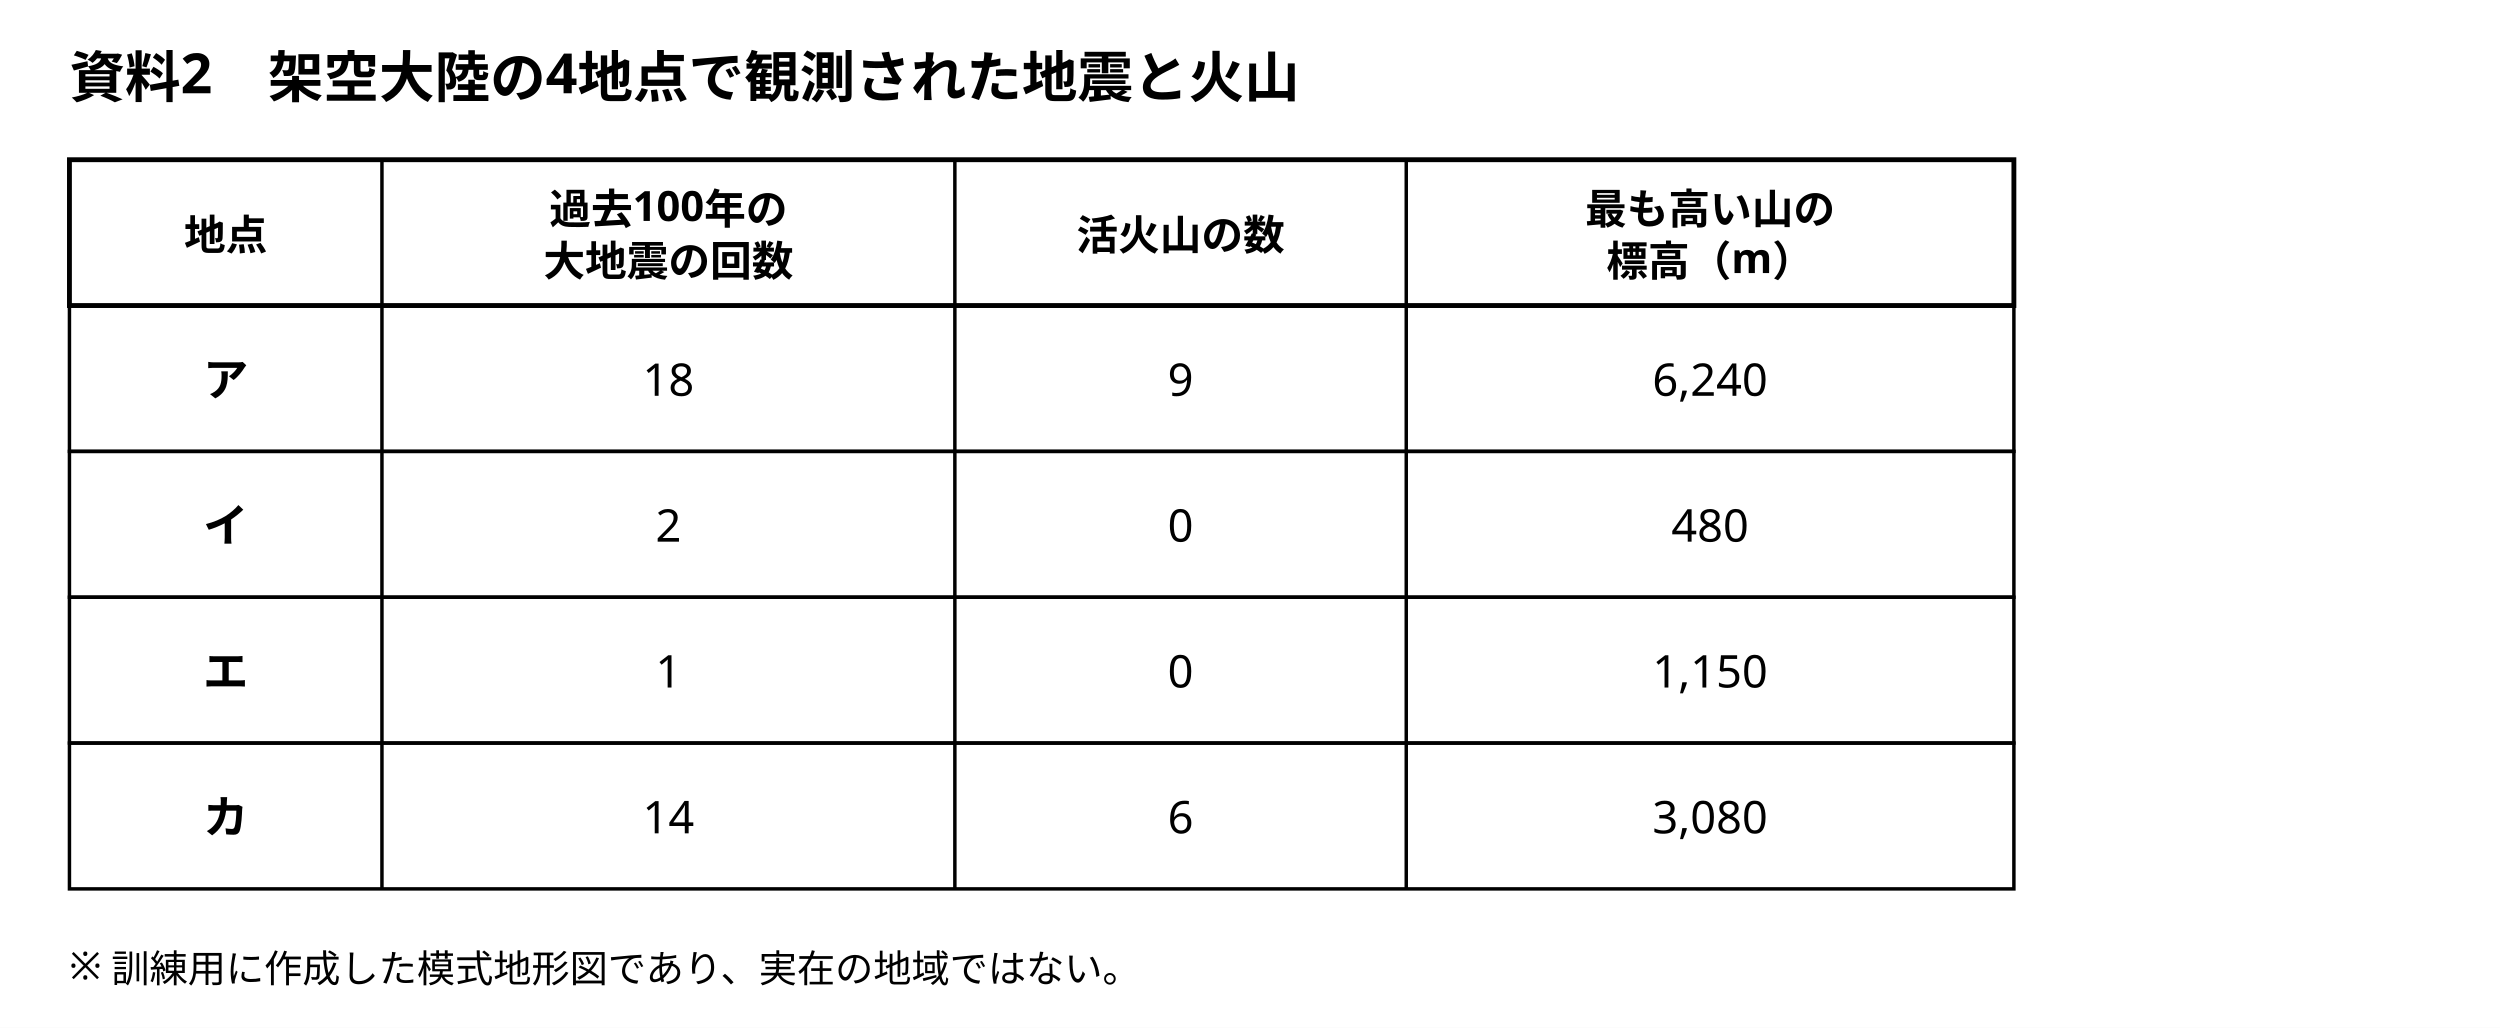
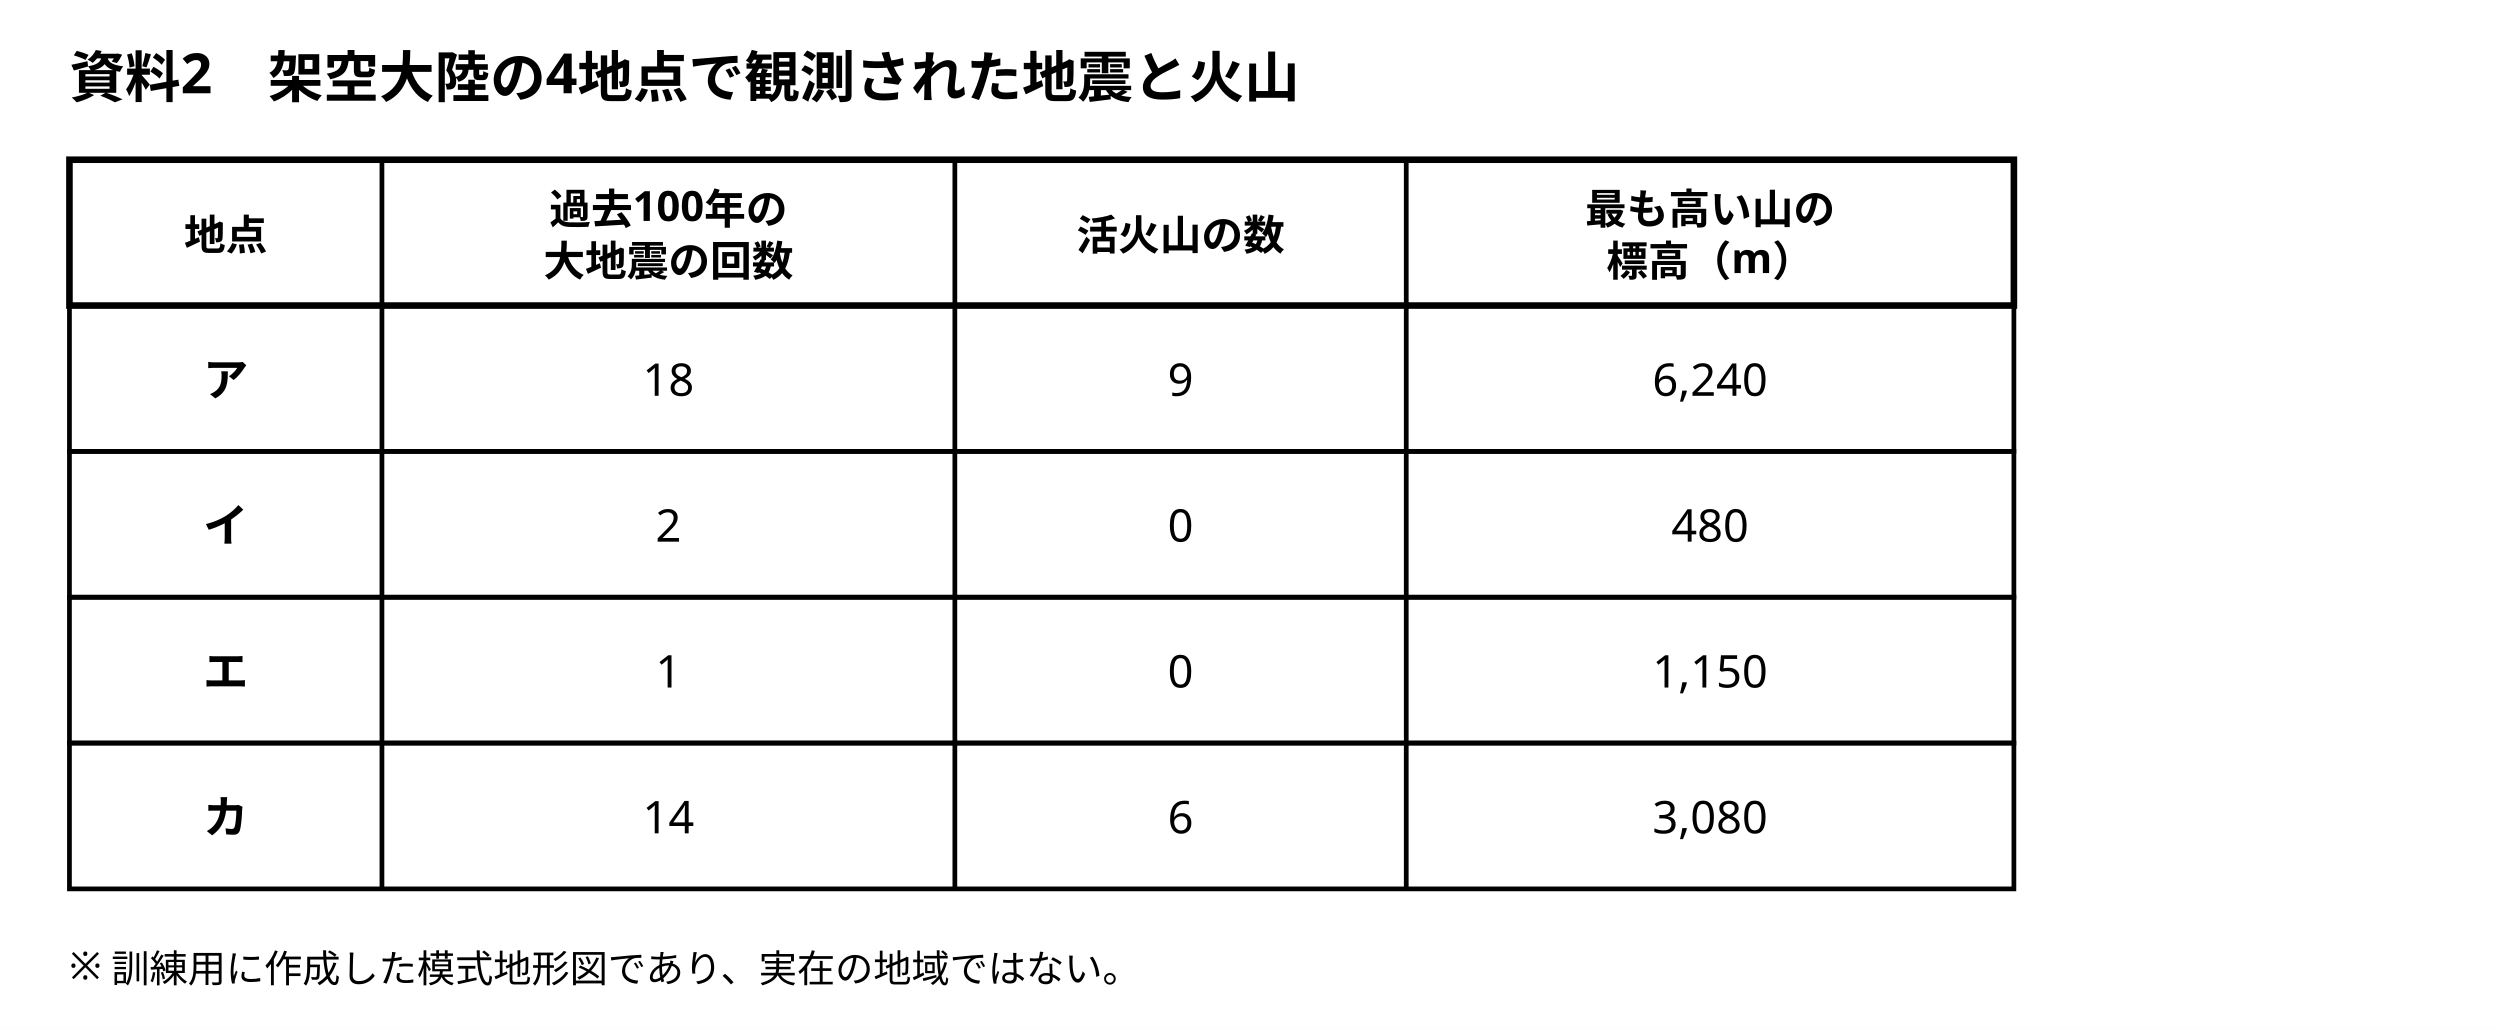
<svg xmlns="http://www.w3.org/2000/svg" viewBox="0 0 720 296" width="720" height="296" role="img" aria-label="資料2　架空大陸の4地点で観測された地震と火山">
  <defs>
    <pattern id="pDiag" width="8" height="8" patternUnits="userSpaceOnUse">
      <rect width="8" height="8" fill="#fff" />
-       <path d="M0 8 L8 0" stroke="#000" stroke-width="1.4" />
+       <path d="M0 8 L8 0" stroke="#000" stroke-width="1.9" />
    </pattern>
    <pattern id="pDiag2" width="8" height="8" patternUnits="userSpaceOnUse">
      <rect width="8" height="8" fill="#fff" />
-       <path d="M0 0 L8 8" stroke="#000" stroke-width="1.4" />
+       <path d="M0 0 L8 8" stroke="#000" stroke-width="1.9" />
    </pattern>
    <pattern id="pDot" width="8" height="8" patternUnits="userSpaceOnUse">
      <rect width="8" height="8" fill="#fff" />
      <circle cx="2" cy="2" r="1.3" fill="#000" />
      <circle cx="6" cy="6" r="1.3" fill="#000" />
    </pattern>
    <pattern id="pDotFine" width="5" height="5" patternUnits="userSpaceOnUse">
      <rect width="5" height="5" fill="#fff" />
      <circle cx="1.4" cy="1.4" r="0.9" fill="#000" />
    </pattern>
    <pattern id="pGrid" width="8" height="8" patternUnits="userSpaceOnUse">
      <rect width="8" height="8" fill="#fff" />
-       <path d="M0 4 H8 M4 0 V8" stroke="#000" stroke-width="0.9" />
+       <path d="M0 4 H8 M4 0 V8" stroke="#000" stroke-width="1.23" />
    </pattern>
    <pattern id="pWave" width="10" height="8" patternUnits="userSpaceOnUse">
      <rect width="10" height="8" fill="#fff" />
-       <path d="M0 5 q2.5 -3 5 0 t5 0" stroke="#000" stroke-width="0.9" fill="none" />
+       <path d="M0 5 q2.5 -3 5 0 t5 0" stroke="#000" stroke-width="1.23" fill="none" />
    </pattern>
  </defs>
  <rect width="720" height="296" fill="#fff" />
  <text x="20" y="28" font-size="16" text-anchor="start" font-weight="bold" font-family="'Hiragino Sans','Hiragino Kaku Gothic ProN','Yu Gothic','Meiryo',sans-serif" fill="#000">資料2　架空大陸の4地点で観測された地震と火山</text>
-   <rect x="20" y="46" width="560" height="42" fill="none" stroke="#000" stroke-width="1.4" />
+   <rect x="20" y="46" width="560" height="42" fill="none" stroke="#000" stroke-width="1.9" />
  <text x="65" y="72" font-size="12" text-anchor="middle" font-weight="bold" font-family="'Hiragino Sans','Hiragino Kaku Gothic ProN','Yu Gothic','Meiryo',sans-serif" fill="#000">地点</text>
  <text x="192.5" y="64.5" font-size="12" text-anchor="middle" font-weight="bold" font-family="'Hiragino Sans','Hiragino Kaku Gothic ProN','Yu Gothic','Meiryo',sans-serif" fill="#000">過去100年の</text>
  <text x="192.5" y="79.5" font-size="12" text-anchor="middle" font-weight="bold" font-family="'Hiragino Sans','Hiragino Kaku Gothic ProN','Yu Gothic','Meiryo',sans-serif" fill="#000">大地震の回数</text>
  <text x="340" y="72" font-size="12" text-anchor="middle" font-weight="bold" font-family="'Hiragino Sans','Hiragino Kaku Gothic ProN','Yu Gothic','Meiryo',sans-serif" fill="#000">活火山の数</text>
  <text x="492.5" y="64.5" font-size="12" text-anchor="middle" font-weight="bold" font-family="'Hiragino Sans','Hiragino Kaku Gothic ProN','Yu Gothic','Meiryo',sans-serif" fill="#000">最も高い山の</text>
  <text x="492.5" y="79.5" font-size="12" text-anchor="middle" font-weight="bold" font-family="'Hiragino Sans','Hiragino Kaku Gothic ProN','Yu Gothic','Meiryo',sans-serif" fill="#000">標高（m）</text>
-   <rect x="20" y="88" width="560" height="42" fill="none" stroke="#000" stroke-width="1" />
+   <rect x="20" y="88" width="560" height="42" fill="none" stroke="#000" stroke-width="1.36" />
  <text x="65" y="114" font-size="13" text-anchor="middle" font-weight="bold" font-family="'Hiragino Sans','Hiragino Kaku Gothic ProN','Yu Gothic','Meiryo',sans-serif" fill="#000">ア</text>
  <text x="192.5" y="114" font-size="13" text-anchor="middle" font-weight="normal" font-family="'Hiragino Sans','Hiragino Kaku Gothic ProN','Yu Gothic','Meiryo',sans-serif" fill="#000">18</text>
  <text x="340" y="114" font-size="13" text-anchor="middle" font-weight="normal" font-family="'Hiragino Sans','Hiragino Kaku Gothic ProN','Yu Gothic','Meiryo',sans-serif" fill="#000">9</text>
  <text x="492.5" y="114" font-size="13" text-anchor="middle" font-weight="normal" font-family="'Hiragino Sans','Hiragino Kaku Gothic ProN','Yu Gothic','Meiryo',sans-serif" fill="#000">6,240</text>
-   <rect x="20" y="130" width="560" height="42" fill="none" stroke="#000" stroke-width="1" />
+   <rect x="20" y="130" width="560" height="42" fill="none" stroke="#000" stroke-width="1.36" />
  <text x="65" y="156" font-size="13" text-anchor="middle" font-weight="bold" font-family="'Hiragino Sans','Hiragino Kaku Gothic ProN','Yu Gothic','Meiryo',sans-serif" fill="#000">イ</text>
  <text x="192.5" y="156" font-size="13" text-anchor="middle" font-weight="normal" font-family="'Hiragino Sans','Hiragino Kaku Gothic ProN','Yu Gothic','Meiryo',sans-serif" fill="#000">2</text>
  <text x="340" y="156" font-size="13" text-anchor="middle" font-weight="normal" font-family="'Hiragino Sans','Hiragino Kaku Gothic ProN','Yu Gothic','Meiryo',sans-serif" fill="#000">0</text>
  <text x="492.5" y="156" font-size="13" text-anchor="middle" font-weight="normal" font-family="'Hiragino Sans','Hiragino Kaku Gothic ProN','Yu Gothic','Meiryo',sans-serif" fill="#000">480</text>
-   <rect x="20" y="172" width="560" height="42" fill="none" stroke="#000" stroke-width="1" />
+   <rect x="20" y="172" width="560" height="42" fill="none" stroke="#000" stroke-width="1.36" />
  <text x="65" y="198" font-size="13" text-anchor="middle" font-weight="bold" font-family="'Hiragino Sans','Hiragino Kaku Gothic ProN','Yu Gothic','Meiryo',sans-serif" fill="#000">エ</text>
  <text x="192.5" y="198" font-size="13" text-anchor="middle" font-weight="normal" font-family="'Hiragino Sans','Hiragino Kaku Gothic ProN','Yu Gothic','Meiryo',sans-serif" fill="#000">1</text>
  <text x="340" y="198" font-size="13" text-anchor="middle" font-weight="normal" font-family="'Hiragino Sans','Hiragino Kaku Gothic ProN','Yu Gothic','Meiryo',sans-serif" fill="#000">0</text>
  <text x="492.5" y="198" font-size="13" text-anchor="middle" font-weight="normal" font-family="'Hiragino Sans','Hiragino Kaku Gothic ProN','Yu Gothic','Meiryo',sans-serif" fill="#000">1,150</text>
-   <rect x="20" y="214" width="560" height="42" fill="none" stroke="#000" stroke-width="1" />
+   <rect x="20" y="214" width="560" height="42" fill="none" stroke="#000" stroke-width="1.36" />
  <text x="65" y="240" font-size="13" text-anchor="middle" font-weight="bold" font-family="'Hiragino Sans','Hiragino Kaku Gothic ProN','Yu Gothic','Meiryo',sans-serif" fill="#000">カ</text>
  <text x="192.5" y="240" font-size="13" text-anchor="middle" font-weight="normal" font-family="'Hiragino Sans','Hiragino Kaku Gothic ProN','Yu Gothic','Meiryo',sans-serif" fill="#000">14</text>
  <text x="340" y="240" font-size="13" text-anchor="middle" font-weight="normal" font-family="'Hiragino Sans','Hiragino Kaku Gothic ProN','Yu Gothic','Meiryo',sans-serif" fill="#000">6</text>
  <text x="492.5" y="240" font-size="13" text-anchor="middle" font-weight="normal" font-family="'Hiragino Sans','Hiragino Kaku Gothic ProN','Yu Gothic','Meiryo',sans-serif" fill="#000">3,080</text>
-   <path d="M110 46 L110 256" stroke="#000" stroke-width="1" fill="none" />
-   <path d="M275 46 L275 256" stroke="#000" stroke-width="1" fill="none" />
-   <path d="M405 46 L405 256" stroke="#000" stroke-width="1" fill="none" />
+   <path d="M110 46 L110 256" stroke="#000" stroke-width="1.36" fill="none" />
+   <path d="M275 46 L275 256" stroke="#000" stroke-width="1.36" fill="none" />
+   <path d="M405 46 L405 256" stroke="#000" stroke-width="1.36" fill="none" />
  <text x="20" y="282" font-size="11" text-anchor="start" font-weight="normal" font-family="'Hiragino Sans','Hiragino Kaku Gothic ProN','Yu Gothic','Meiryo',sans-serif" fill="#000">※ 訓練用に作成した模式地形図であり、実在の地域ではない。</text>
</svg>
